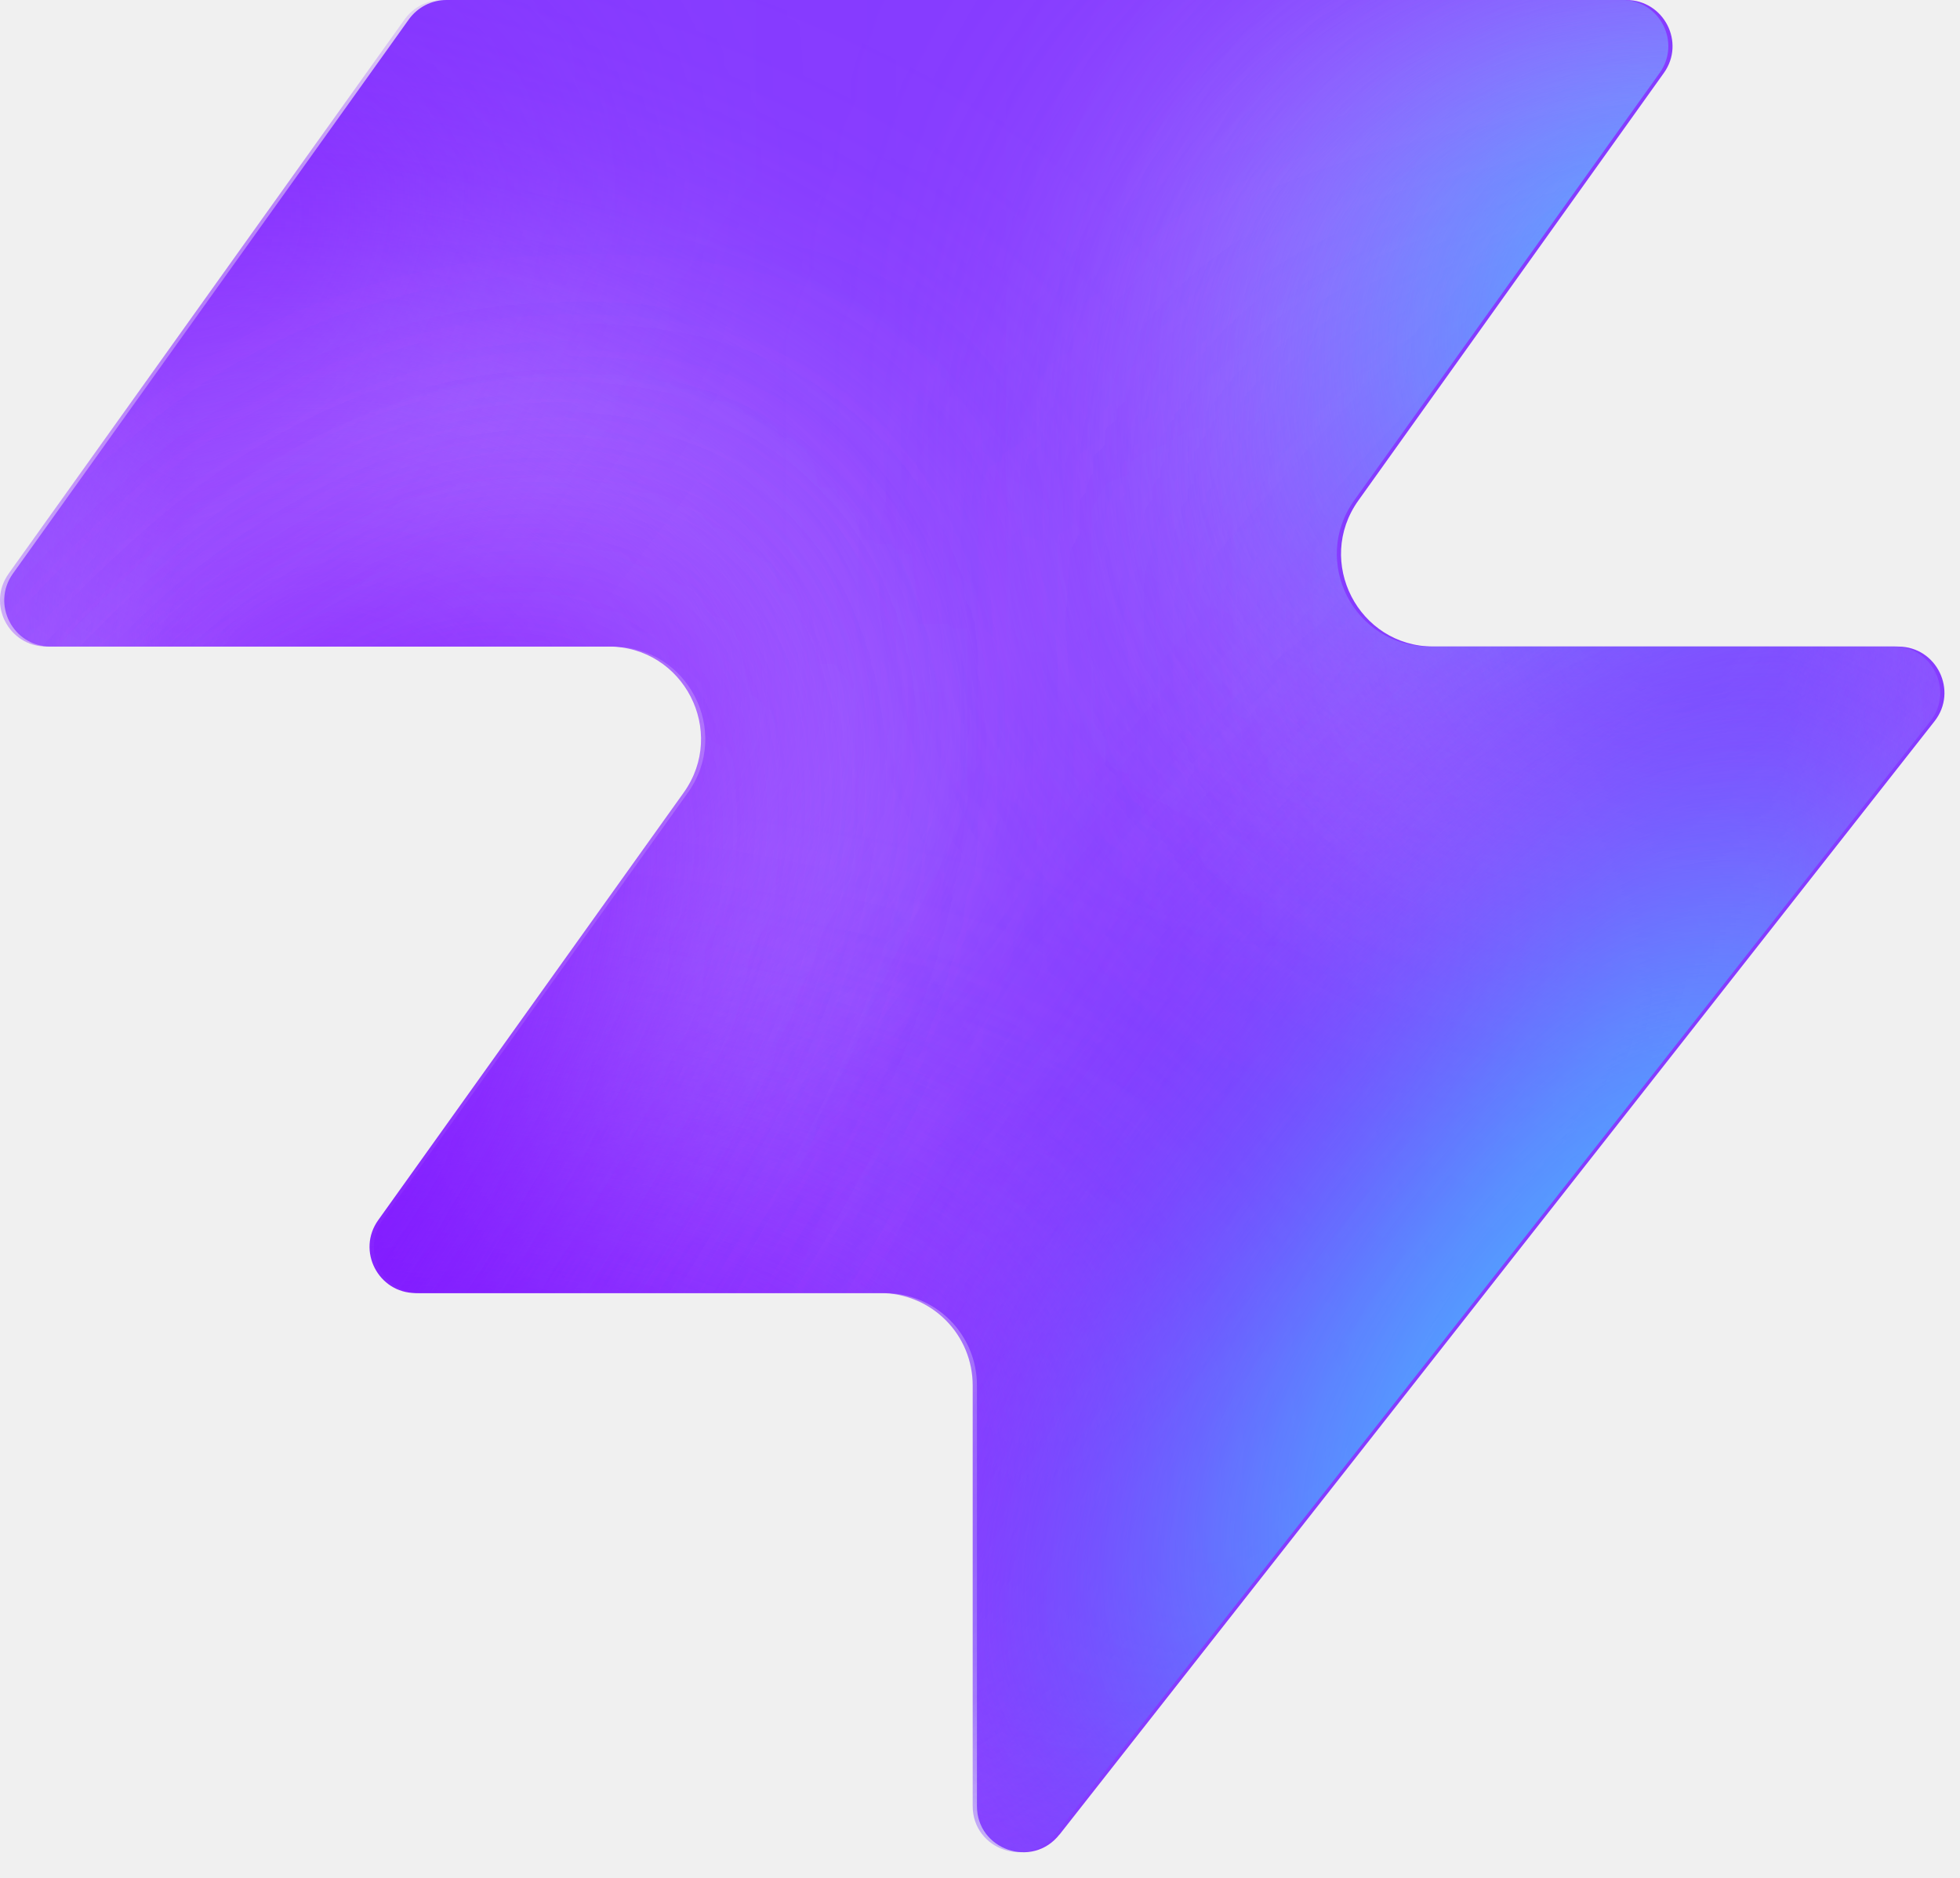
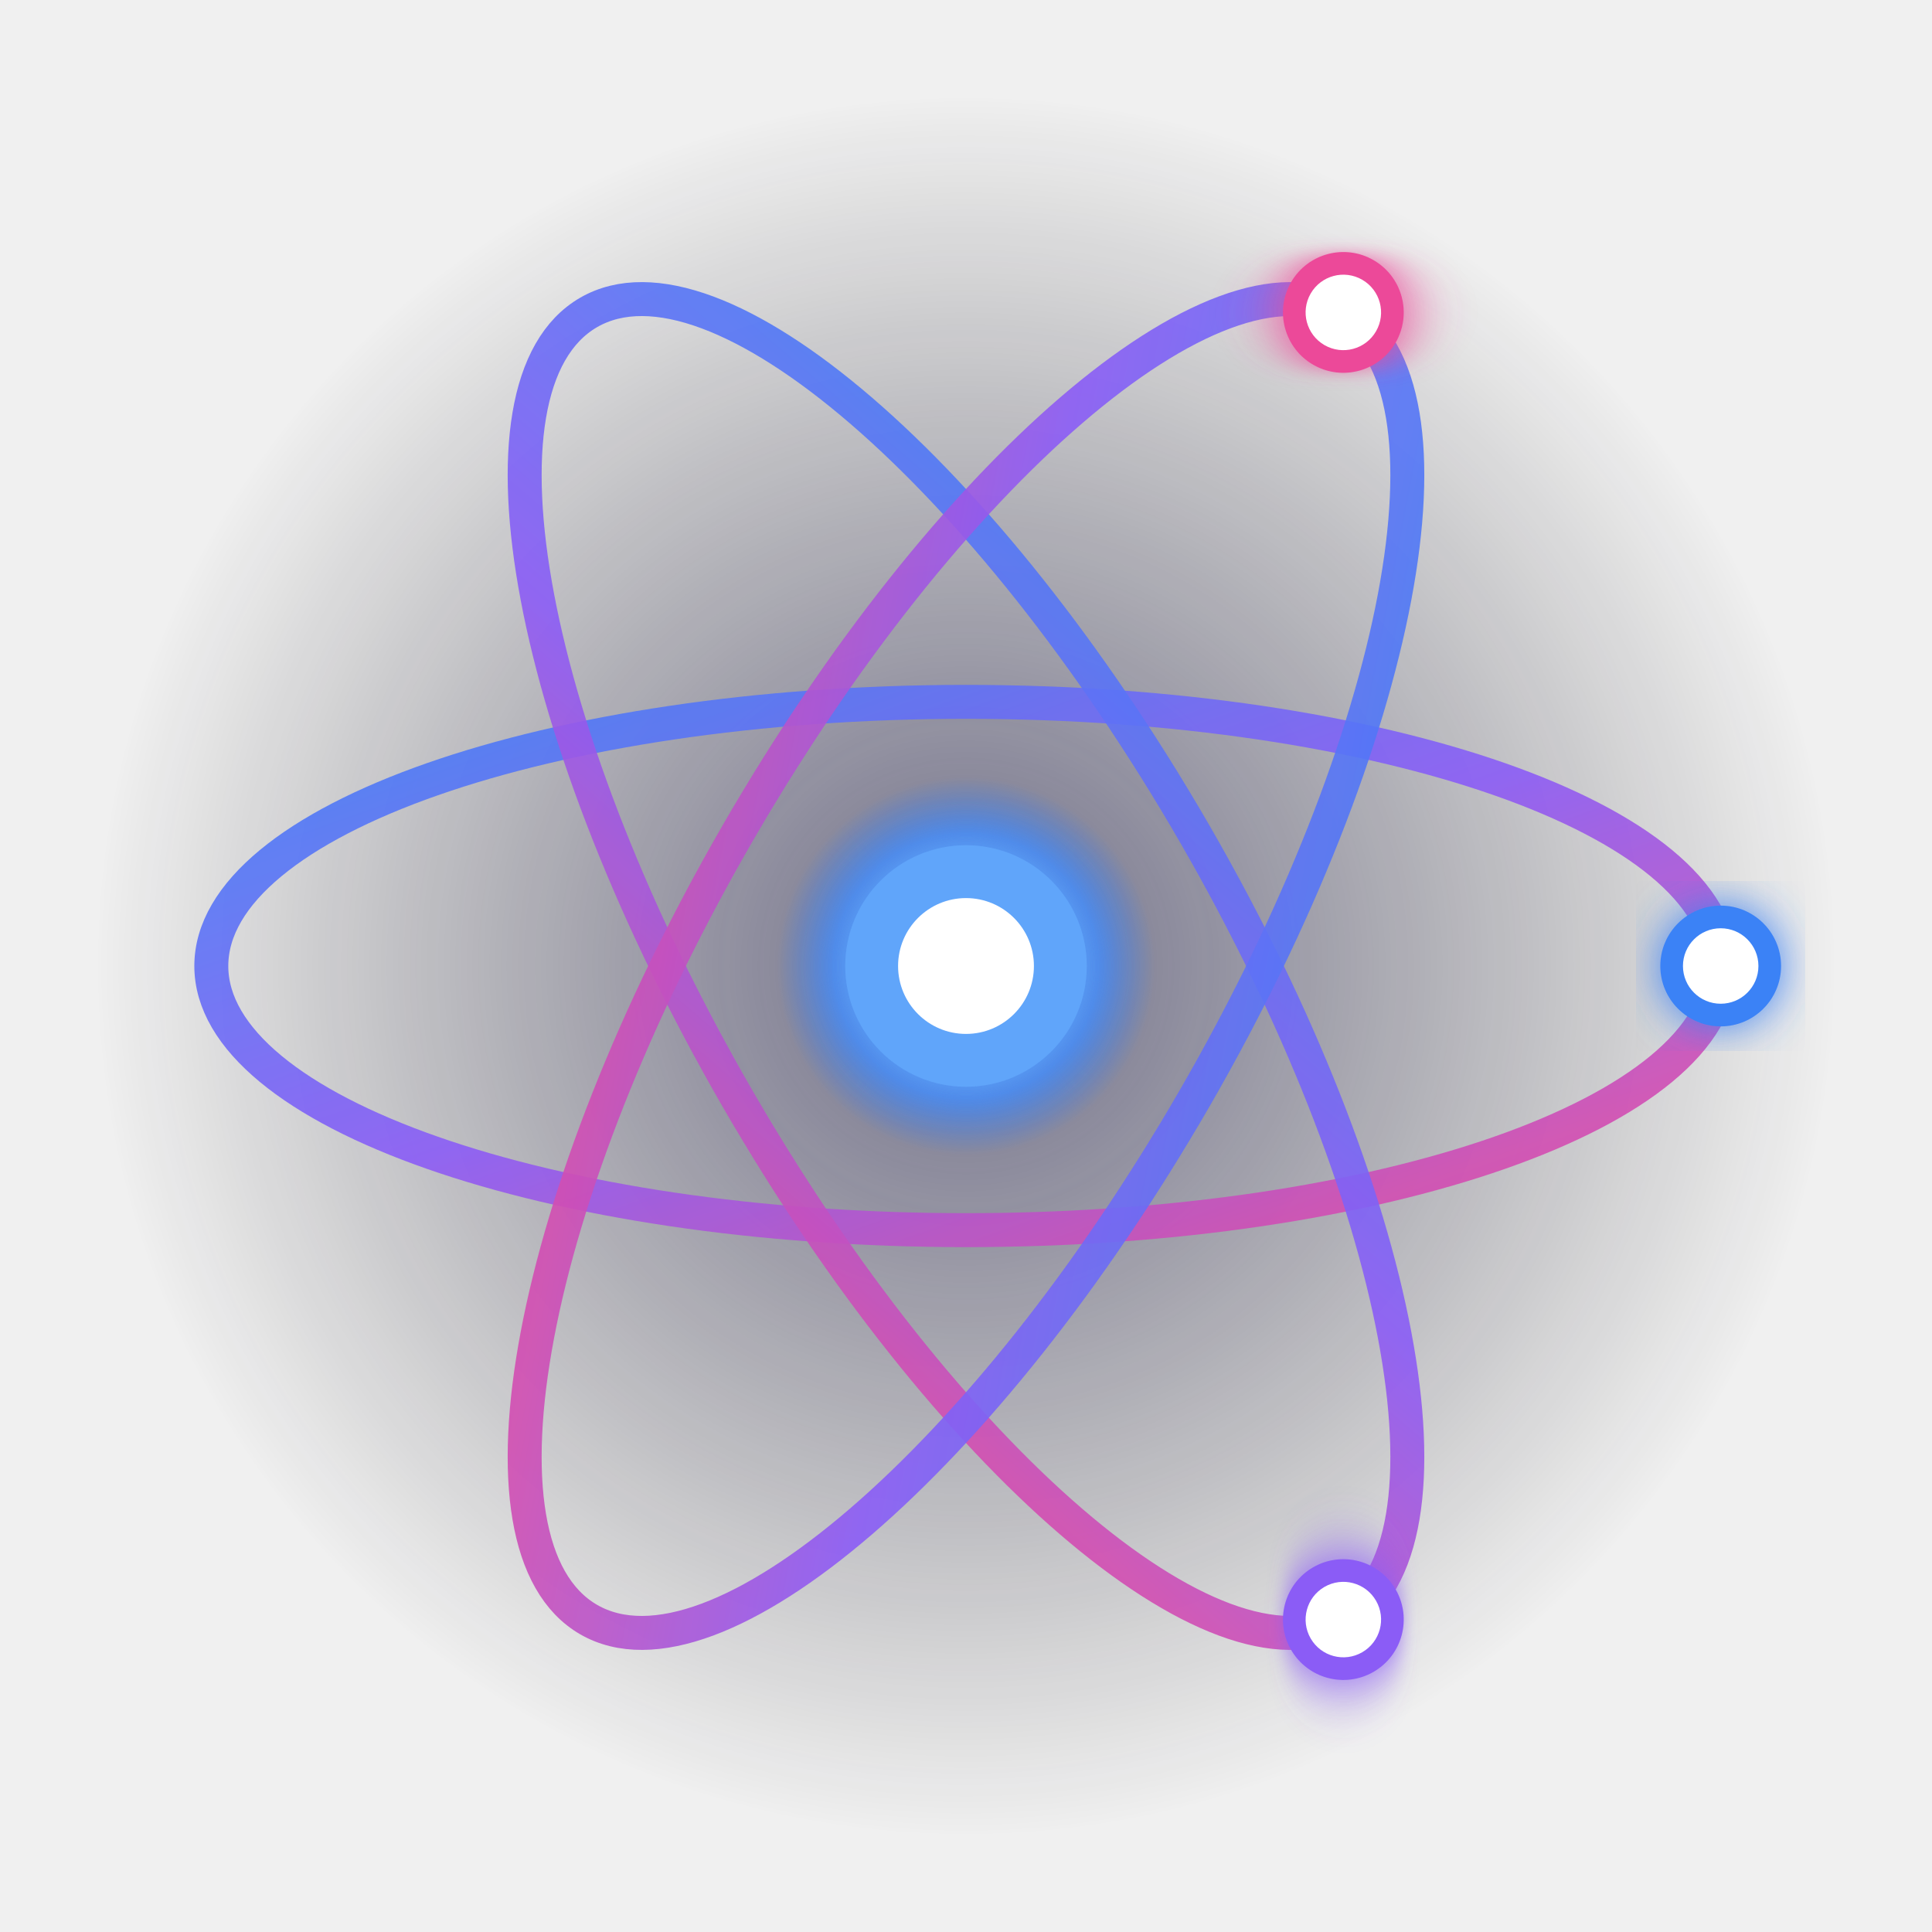
- <svg xmlns="http://www.w3.org/2000/svg" width="48" height="46" fill="none" viewBox="0 0 48 46">
-   <path fill="#863bff" d="M25.946 44.938c-.664.845-2.021.375-2.021-.698V33.937a2.26 2.26 0 0 0-2.262-2.262H10.287c-.92 0-1.456-1.04-.92-1.788l7.48-10.471c1.07-1.497 0-3.578-1.842-3.578H1.237c-.92 0-1.456-1.04-.92-1.788L10.013.474c.214-.297.556-.474.92-.474h28.894c.92 0 1.456 1.04.92 1.788l-7.48 10.471c-1.07 1.498 0 3.579 1.842 3.579h11.377c.943 0 1.473 1.088.89 1.83L25.947 44.94z" style="fill:#863bff;fill:color(display-p3 .525 .23 1);fill-opacity:1" />
-   <mask id="a" width="48" height="46" x="0" y="0" maskUnits="userSpaceOnUse" style="mask-type:alpha">
-     <path fill="#000" d="M25.842 44.938c-.664.844-2.021.375-2.021-.698V33.937a2.26 2.26 0 0 0-2.262-2.262H10.183c-.92 0-1.456-1.04-.92-1.788l7.48-10.471c1.07-1.498 0-3.579-1.842-3.579H1.133c-.92 0-1.456-1.04-.92-1.787L9.91.473c.214-.297.556-.474.92-.474h28.894c.92 0 1.456 1.04.92 1.788l-7.48 10.471c-1.07 1.498 0 3.578 1.842 3.578h11.377c.943 0 1.473 1.088.89 1.832L25.843 44.94z" style="fill:#000;fill-opacity:1" />
-   </mask>
-   <g mask="url(#a)">
-     <g filter="url(#b)">
-       <ellipse cx="5.508" cy="14.704" fill="#ede6ff" rx="5.508" ry="14.704" style="fill:#ede6ff;fill:color(display-p3 .927 .903 1);fill-opacity:1" transform="matrix(.00324 1 1 -.00324 -4.47 31.516)" />
-     </g>
-     <g filter="url(#c)">
-       <ellipse cx="10.399" cy="29.851" fill="#ede6ff" rx="10.399" ry="29.851" style="fill:#ede6ff;fill:color(display-p3 .927 .903 1);fill-opacity:1" transform="matrix(.00324 1 1 -.00324 -39.328 7.883)" />
-     </g>
-     <g filter="url(#d)">
-       <ellipse cx="5.508" cy="30.487" fill="#7e14ff" rx="5.508" ry="30.487" style="fill:#7e14ff;fill:color(display-p3 .492 .077 1);fill-opacity:1" transform="rotate(89.814 -25.913 -14.639)scale(1 -1)" />
-     </g>
-     <g filter="url(#e)">
-       <ellipse cx="5.508" cy="30.599" fill="#7e14ff" rx="5.508" ry="30.599" style="fill:#7e14ff;fill:color(display-p3 .492 .077 1);fill-opacity:1" transform="rotate(89.814 -32.644 -3.334)scale(1 -1)" />
-     </g>
-     <g filter="url(#f)">
-       <ellipse cx="5.508" cy="30.599" fill="#7e14ff" rx="5.508" ry="30.599" style="fill:#7e14ff;fill:color(display-p3 .492 .077 1);fill-opacity:1" transform="matrix(.00324 1 1 -.00324 -34.34 30.47)" />
-     </g>
-     <g filter="url(#g)">
-       <ellipse cx="14.072" cy="22.078" fill="#ede6ff" rx="14.072" ry="22.078" style="fill:#ede6ff;fill:color(display-p3 .927 .903 1);fill-opacity:1" transform="rotate(93.35 24.506 48.493)scale(-1 1)" />
-     </g>
-     <g filter="url(#h)">
-       <ellipse cx="3.47" cy="21.501" fill="#7e14ff" rx="3.47" ry="21.501" style="fill:#7e14ff;fill:color(display-p3 .492 .077 1);fill-opacity:1" transform="rotate(89.009 28.708 47.59)scale(-1 1)" />
-     </g>
-     <g filter="url(#i)">
-       <ellipse cx="3.47" cy="21.501" fill="#7e14ff" rx="3.47" ry="21.501" style="fill:#7e14ff;fill:color(display-p3 .492 .077 1);fill-opacity:1" transform="rotate(89.009 28.708 47.59)scale(-1 1)" />
-     </g>
-     <g filter="url(#j)">
-       <ellipse cx=".387" cy="8.972" fill="#7e14ff" rx="4.407" ry="29.108" style="fill:#7e14ff;fill:color(display-p3 .492 .077 1);fill-opacity:1" transform="rotate(39.51 .387 8.972)" />
-     </g>
-     <g filter="url(#k)">
-       <ellipse cx="47.523" cy="-6.092" fill="#7e14ff" rx="4.407" ry="29.108" style="fill:#7e14ff;fill:color(display-p3 .492 .077 1);fill-opacity:1" transform="rotate(37.892 47.523 -6.092)" />
-     </g>
-     <g filter="url(#l)">
-       <ellipse cx="41.412" cy="6.333" fill="#47bfff" rx="5.971" ry="9.665" style="fill:#47bfff;fill:color(display-p3 .28 .748 1);fill-opacity:1" transform="rotate(37.892 41.412 6.333)" />
-     </g>
-     <g filter="url(#m)">
-       <ellipse cx="-1.879" cy="38.332" fill="#7e14ff" rx="4.407" ry="29.108" style="fill:#7e14ff;fill:color(display-p3 .492 .077 1);fill-opacity:1" transform="rotate(37.892 -1.88 38.332)" />
-     </g>
-     <g filter="url(#n)">
-       <ellipse cx="-1.879" cy="38.332" fill="#7e14ff" rx="4.407" ry="29.108" style="fill:#7e14ff;fill:color(display-p3 .492 .077 1);fill-opacity:1" transform="rotate(37.892 -1.88 38.332)" />
-     </g>
-     <g filter="url(#o)">
-       <ellipse cx="35.651" cy="29.907" fill="#7e14ff" rx="4.407" ry="29.108" style="fill:#7e14ff;fill:color(display-p3 .492 .077 1);fill-opacity:1" transform="rotate(37.892 35.651 29.907)" />
-     </g>
-     <g filter="url(#p)">
-       <ellipse cx="38.418" cy="32.4" fill="#47bfff" rx="5.971" ry="15.297" style="fill:#47bfff;fill:color(display-p3 .28 .748 1);fill-opacity:1" transform="rotate(37.892 38.418 32.4)" />
-     </g>
-   </g>
+ <svg xmlns="http://www.w3.org/2000/svg" viewBox="0 0 512 512" width="100%" height="100%">
  <defs>
-     <filter id="b" width="60.045" height="41.654" x="-19.77" y="16.149" color-interpolation-filters="sRGB" filterUnits="userSpaceOnUse">
-       <feFlood flood-opacity="0" result="BackgroundImageFix" />
-       <feBlend in="SourceGraphic" in2="BackgroundImageFix" result="shape" />
-       <feGaussianBlur result="effect1_foregroundBlur_2002_17158" stdDeviation="7.659" />
-     </filter>
-     <filter id="c" width="90.34" height="51.437" x="-54.613" y="-7.533" color-interpolation-filters="sRGB" filterUnits="userSpaceOnUse">
-       <feFlood flood-opacity="0" result="BackgroundImageFix" />
-       <feBlend in="SourceGraphic" in2="BackgroundImageFix" result="shape" />
-       <feGaussianBlur result="effect1_foregroundBlur_2002_17158" stdDeviation="7.659" />
-     </filter>
-     <filter id="d" width="79.355" height="29.4" x="-49.64" y="2.03" color-interpolation-filters="sRGB" filterUnits="userSpaceOnUse">
-       <feFlood flood-opacity="0" result="BackgroundImageFix" />
-       <feBlend in="SourceGraphic" in2="BackgroundImageFix" result="shape" />
-       <feGaussianBlur result="effect1_foregroundBlur_2002_17158" stdDeviation="4.596" />
-     </filter>
-     <filter id="e" width="79.579" height="29.4" x="-45.045" y="20.029" color-interpolation-filters="sRGB" filterUnits="userSpaceOnUse">
-       <feFlood flood-opacity="0" result="BackgroundImageFix" />
-       <feBlend in="SourceGraphic" in2="BackgroundImageFix" result="shape" />
-       <feGaussianBlur result="effect1_foregroundBlur_2002_17158" stdDeviation="4.596" />
-     </filter>
-     <filter id="f" width="79.579" height="29.4" x="-43.513" y="21.178" color-interpolation-filters="sRGB" filterUnits="userSpaceOnUse">
-       <feFlood flood-opacity="0" result="BackgroundImageFix" />
-       <feBlend in="SourceGraphic" in2="BackgroundImageFix" result="shape" />
-       <feGaussianBlur result="effect1_foregroundBlur_2002_17158" stdDeviation="4.596" />
-     </filter>
-     <filter id="g" width="74.749" height="58.852" x="15.756" y="-17.901" color-interpolation-filters="sRGB" filterUnits="userSpaceOnUse">
-       <feFlood flood-opacity="0" result="BackgroundImageFix" />
-       <feBlend in="SourceGraphic" in2="BackgroundImageFix" result="shape" />
-       <feGaussianBlur result="effect1_foregroundBlur_2002_17158" stdDeviation="7.659" />
-     </filter>
-     <filter id="h" width="61.377" height="25.362" x="23.548" y="2.284" color-interpolation-filters="sRGB" filterUnits="userSpaceOnUse">
-       <feFlood flood-opacity="0" result="BackgroundImageFix" />
-       <feBlend in="SourceGraphic" in2="BackgroundImageFix" result="shape" />
-       <feGaussianBlur result="effect1_foregroundBlur_2002_17158" stdDeviation="4.596" />
-     </filter>
-     <filter id="i" width="61.377" height="25.362" x="23.548" y="2.284" color-interpolation-filters="sRGB" filterUnits="userSpaceOnUse">
-       <feFlood flood-opacity="0" result="BackgroundImageFix" />
-       <feBlend in="SourceGraphic" in2="BackgroundImageFix" result="shape" />
-       <feGaussianBlur result="effect1_foregroundBlur_2002_17158" stdDeviation="4.596" />
-     </filter>
-     <filter id="j" width="56.045" height="63.649" x="-27.636" y="-22.853" color-interpolation-filters="sRGB" filterUnits="userSpaceOnUse">
-       <feFlood flood-opacity="0" result="BackgroundImageFix" />
-       <feBlend in="SourceGraphic" in2="BackgroundImageFix" result="shape" />
-       <feGaussianBlur result="effect1_foregroundBlur_2002_17158" stdDeviation="4.596" />
-     </filter>
-     <filter id="k" width="54.814" height="64.646" x="20.116" y="-38.415" color-interpolation-filters="sRGB" filterUnits="userSpaceOnUse">
-       <feFlood flood-opacity="0" result="BackgroundImageFix" />
-       <feBlend in="SourceGraphic" in2="BackgroundImageFix" result="shape" />
-       <feGaussianBlur result="effect1_foregroundBlur_2002_17158" stdDeviation="4.596" />
-     </filter>
-     <filter id="l" width="33.541" height="35.313" x="24.641" y="-11.323" color-interpolation-filters="sRGB" filterUnits="userSpaceOnUse">
-       <feFlood flood-opacity="0" result="BackgroundImageFix" />
-       <feBlend in="SourceGraphic" in2="BackgroundImageFix" result="shape" />
-       <feGaussianBlur result="effect1_foregroundBlur_2002_17158" stdDeviation="4.596" />
-     </filter>
-     <filter id="m" width="54.814" height="64.646" x="-29.286" y="6.009" color-interpolation-filters="sRGB" filterUnits="userSpaceOnUse">
-       <feFlood flood-opacity="0" result="BackgroundImageFix" />
-       <feBlend in="SourceGraphic" in2="BackgroundImageFix" result="shape" />
-       <feGaussianBlur result="effect1_foregroundBlur_2002_17158" stdDeviation="4.596" />
-     </filter>
-     <filter id="n" width="54.814" height="64.646" x="-29.286" y="6.009" color-interpolation-filters="sRGB" filterUnits="userSpaceOnUse">
-       <feFlood flood-opacity="0" result="BackgroundImageFix" />
-       <feBlend in="SourceGraphic" in2="BackgroundImageFix" result="shape" />
-       <feGaussianBlur result="effect1_foregroundBlur_2002_17158" stdDeviation="4.596" />
-     </filter>
-     <filter id="o" width="54.814" height="64.646" x="8.244" y="-2.416" color-interpolation-filters="sRGB" filterUnits="userSpaceOnUse">
-       <feFlood flood-opacity="0" result="BackgroundImageFix" />
-       <feBlend in="SourceGraphic" in2="BackgroundImageFix" result="shape" />
-       <feGaussianBlur result="effect1_foregroundBlur_2002_17158" stdDeviation="4.596" />
-     </filter>
-     <filter id="p" width="39.409" height="43.623" x="18.713" y="10.588" color-interpolation-filters="sRGB" filterUnits="userSpaceOnUse">
-       <feFlood flood-opacity="0" result="BackgroundImageFix" />
-       <feBlend in="SourceGraphic" in2="BackgroundImageFix" result="shape" />
-       <feGaussianBlur result="effect1_foregroundBlur_2002_17158" stdDeviation="4.596" />
+     <radialGradient id="bgGlow" cx="50%" cy="50%" r="50%">
+       <stop offset="0%" stop-color="#1e1b4b" stop-opacity="0.6" />
+       <stop offset="100%" stop-color="#09090b" stop-opacity="0" />
+     </radialGradient>
+     <linearGradient id="orbitGrad" x1="0%" y1="0%" x2="100%" y2="100%">
+       <stop offset="0%" stop-color="#3b82f6" />
+       <stop offset="50%" stop-color="#8b5cf6" />
+       <stop offset="100%" stop-color="#ec4899" />
+     </linearGradient>
+     <radialGradient id="nucleusGrad" cx="50%" cy="50%" r="50%">
+       <stop offset="0%" stop-color="#ffffff" />
+       <stop offset="30%" stop-color="#60a5fa" />
+       <stop offset="70%" stop-color="#3b82f6" stop-opacity="0.8" />
+       <stop offset="100%" stop-color="#3b82f6" stop-opacity="0" />
+     </radialGradient>
+     <filter id="glow" x="-20%" y="-20%" width="140%" height="140%">
+       <feGaussianBlur stdDeviation="6" result="blur" />
+       <feComposite in="SourceGraphic" in2="blur" operator="over" />
    </filter>
  </defs>
+   <circle cx="256" cy="256" r="230" fill="url(#bgGlow)" />
+   <ellipse cx="256" cy="256" rx="200" ry="70" fill="none" stroke="url(#orbitGrad)" stroke-width="9" opacity="0.9" />
+   <ellipse cx="256" cy="256" rx="200" ry="70" fill="none" stroke="url(#orbitGrad)" stroke-width="9" opacity="0.9" transform="rotate(60 256 256)" />
+   <ellipse cx="256" cy="256" rx="200" ry="70" fill="none" stroke="url(#orbitGrad)" stroke-width="9" opacity="0.9" transform="rotate(120 256 256)" />
+   <circle cx="456" cy="256" r="16" fill="#3b82f6" filter="url(#glow)" />
+   <circle cx="456" cy="256" r="10" fill="#ffffff" />
+   <g transform="rotate(60 256 256)">
+     <circle cx="456" cy="256" r="16" fill="#8b5cf6" filter="url(#glow)" />
+     <circle cx="456" cy="256" r="10" fill="#ffffff" />
+   </g>
+   <g transform="rotate(120 256 256)">
+     <circle cx="56" cy="256" r="16" fill="#ec4899" filter="url(#glow)" />
+     <circle cx="56" cy="256" r="10" fill="#ffffff" />
+   </g>
+   <circle cx="256" cy="256" r="50" fill="url(#nucleusGrad)" />
+   <circle cx="256" cy="256" r="32" fill="#60a5fa" filter="url(#glow)" />
+   <circle cx="256" cy="256" r="18" fill="#ffffff" />
</svg>
